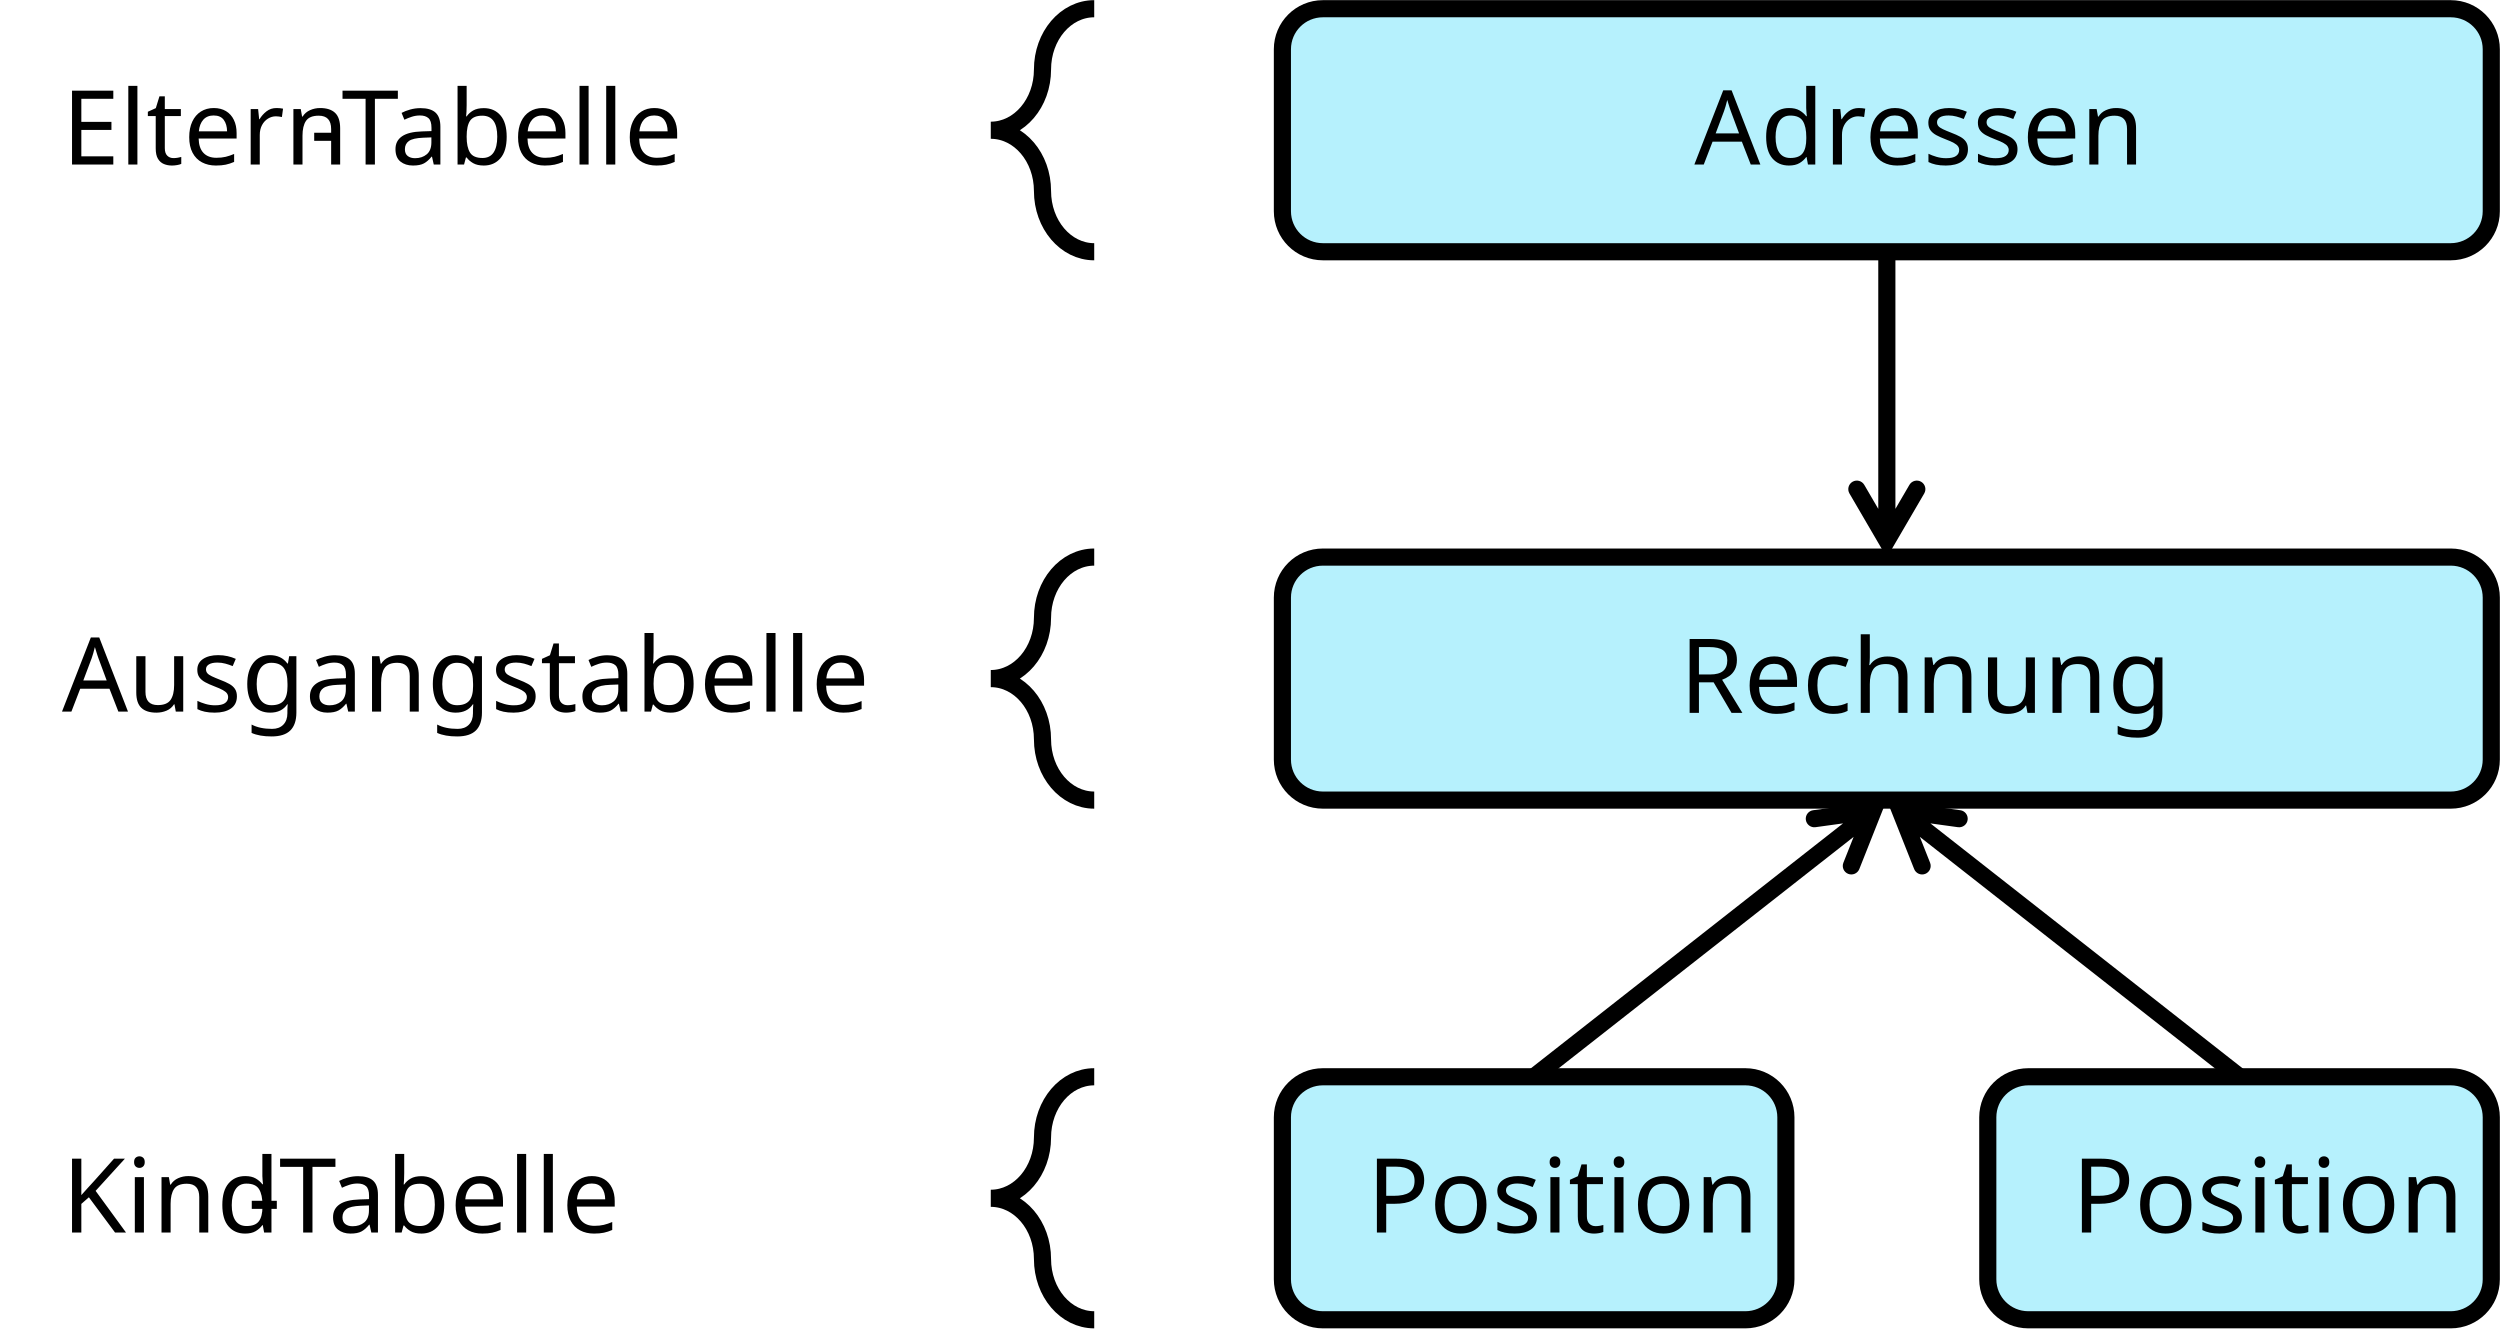
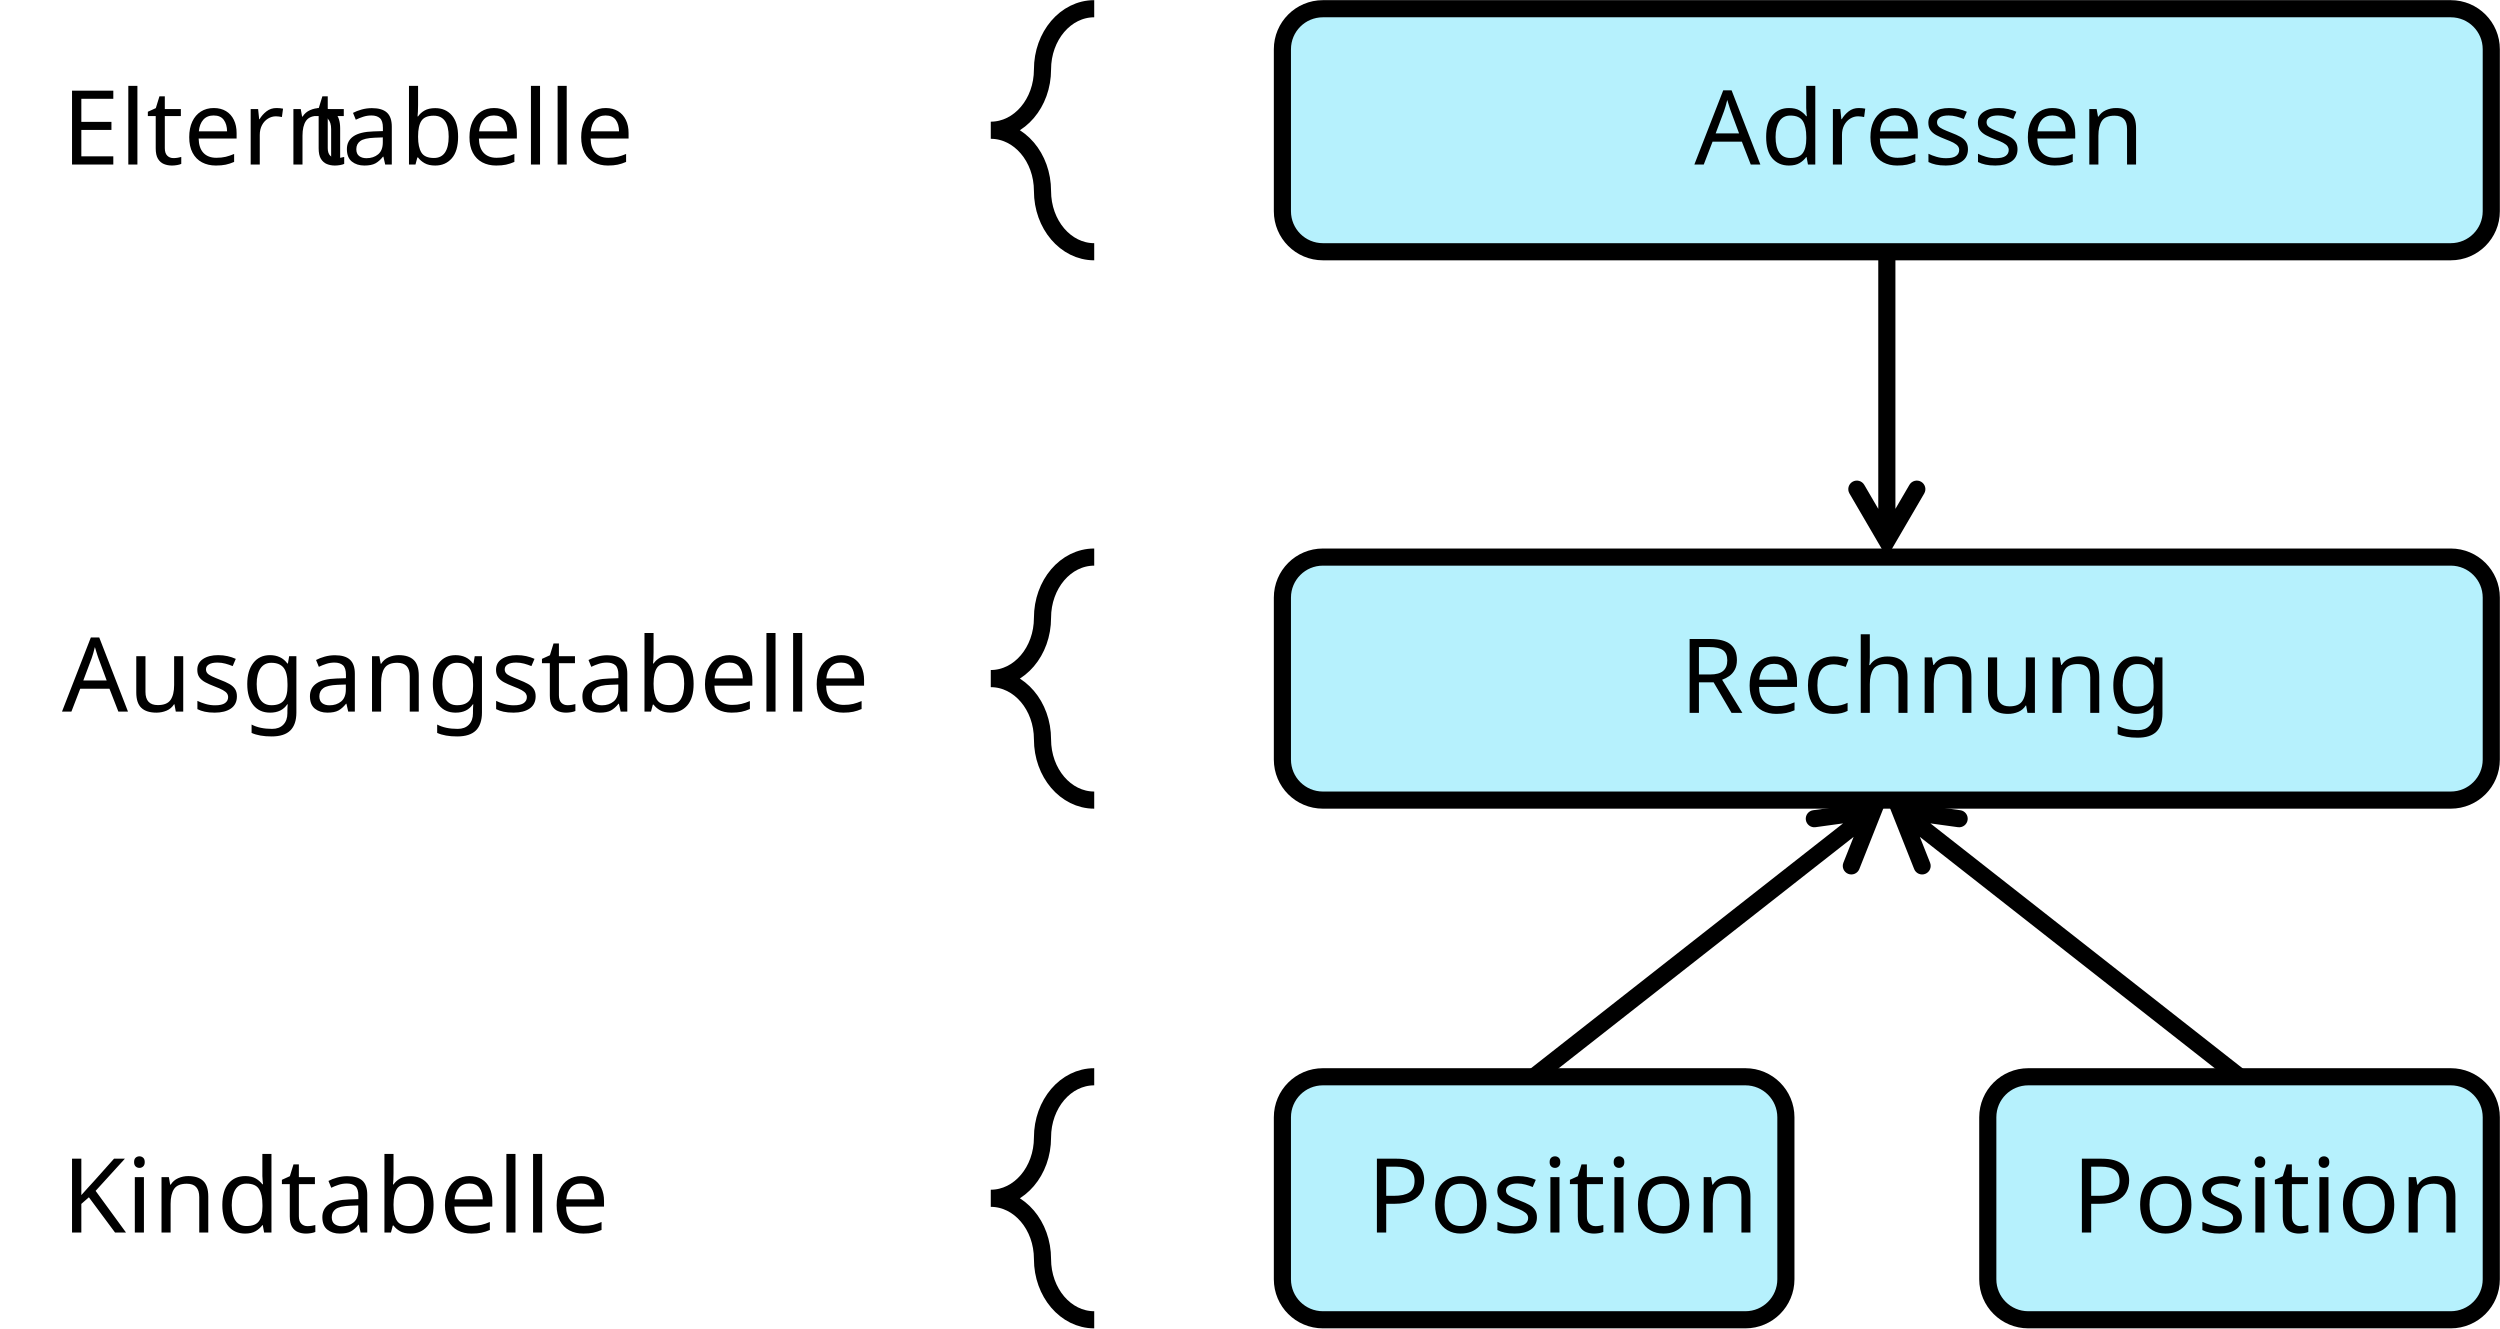
<svg xmlns="http://www.w3.org/2000/svg" width="2006" height="1066" xml:space="preserve" overflow="hidden">
  <g transform="translate(-489 -515)">
    <path d="M1518 554.501C1518 536.551 1532.55 522 1550.5 522L2455.5 522C2473.45 522 2488 536.551 2488 554.501L2488 684.499C2488 702.449 2473.45 717 2455.5 717L1550.5 717C1532.55 717 1518 702.449 1518 684.499Z" stroke="#000000" stroke-width="13.75" stroke-linejoin="round" stroke-miterlimit="10" fill="#10D1F8" fill-rule="evenodd" fill-opacity="0.302" />
    <text font-family="Calibri,Calibri_MSFontService,sans-serif" font-weight="400" font-size="83" transform="matrix(1 0 0 1 1848.56 647)">Adressen</text>
    <path d="M1518 994.501C1518 976.551 1532.55 962 1550.5 962L2455.5 962C2473.45 962 2488 976.551 2488 994.501L2488 1124.5C2488 1142.45 2473.45 1157 2455.5 1157L1550.5 1157C1532.55 1157 1518 1142.45 1518 1124.5Z" stroke="#000000" stroke-width="13.75" stroke-linejoin="round" stroke-miterlimit="10" fill="#10D1F8" fill-rule="evenodd" fill-opacity="0.302" />
    <text font-family="Calibri,Calibri_MSFontService,sans-serif" font-weight="400" font-size="83" transform="matrix(1 0 0 1 1836.71 1087)">Rechnung</text>
    <path d="M2084 1411.5C2084 1393.55 2098.55 1379 2116.5 1379L2455.5 1379C2473.45 1379 2488 1393.55 2488 1411.5L2488 1541.5C2488 1559.45 2473.45 1574 2455.5 1574L2116.5 1574C2098.55 1574 2084 1559.45 2084 1541.5Z" stroke="#000000" stroke-width="13.75" stroke-linejoin="round" stroke-miterlimit="10" fill="#10D1F8" fill-rule="evenodd" fill-opacity="0.302" />
    <text font-family="Calibri,Calibri_MSFontService,sans-serif" font-weight="400" font-size="83" transform="matrix(1 0 0 1 2151.45 1504)">Position</text>
    <path d="M2009.88 717 2009.88 948.753 1996.13 948.753 1996.12 717ZM2033 910.967 2003 962.398 1973 910.967C1971.09 907.688 1972.19 903.478 1975.47 901.565 1978.75 899.652 1982.96 900.759 1984.88 904.039L2008.94 945.289 1997.06 945.289 2021.12 904.039C2023.04 900.759 2027.25 899.652 2030.53 901.565 2033.81 903.478 2034.91 907.688 2033 910.967Z" />
    <path d="M2281.59 1384.29 2009.47 1170.81 2017.95 1159.99 2290.08 1373.47ZM2024.92 1212.33 2002.97 1156.98 2061.96 1165.12C2065.72 1165.64 2068.35 1169.11 2067.83 1172.87 2067.31 1176.63 2063.84 1179.26 2060.08 1178.74L2012.77 1172.21 2020.1 1162.87 2037.7 1207.26C2039.1 1210.79 2037.38 1214.79 2033.85 1216.19 2030.32 1217.59 2026.32 1215.86 2024.92 1212.33Z" />
    <text font-family="Calibri,Calibri_MSFontService,sans-serif" font-weight="400" font-size="83" transform="matrix(1 0 0 1 538.747 647)">Eltern</text>
-     <text font-family="Calibri,Calibri_MSFontService,sans-serif" font-weight="400" font-size="83" transform="matrix(1 0 0 1 737.801 647)">-</text>
-     <text font-family="Calibri,Calibri_MSFontService,sans-serif" font-weight="400" font-size="83" transform="matrix(1 0 0 1 763.009 647)">Tabelle </text>
+     <text font-family="Calibri,Calibri_MSFontService,sans-serif" font-weight="400" font-size="83" transform="matrix(1 0 0 1 737.045 647)">t</text>
+     <text font-family="Calibri,Calibri_MSFontService,sans-serif" font-weight="400" font-size="83" transform="matrix(1 0 0 1 763.537 647)">abelle </text>
    <text font-family="Calibri,Calibri_MSFontService,sans-serif" font-weight="400" font-size="83" transform="matrix(1 0 0 1 538.747 1086)">Ausgangstabelle</text>
-     <text font-family="Calibri,Calibri_MSFontService,sans-serif" font-weight="400" font-size="83" transform="matrix(1 0 0 1 538.747 1504)">Kind</text>
-     <text font-family="Calibri,Calibri_MSFontService,sans-serif" font-weight="400" font-size="83" transform="matrix(1 0 0 1 687.705 1504)">-</text>
-     <text font-family="Calibri,Calibri_MSFontService,sans-serif" font-weight="400" font-size="83" transform="matrix(1 0 0 1 712.913 1504)">Tabelle</text>
+     <text font-family="Calibri,Calibri_MSFontService,sans-serif" font-weight="400" font-size="83" transform="matrix(1 0 0 1 538.747 1504)">Kindtabelle</text>
    <path d="M0 0C22.92-1.2413e-14 41.5 21.826 41.5 48.75L41.5 48.75C41.5 75.674 60.081 97.5 83 97.5 60.081 97.5 41.5 119.326 41.5 146.25L41.5 146.25C41.5 173.174 22.92 195-6.20653e-15 195" stroke="#000000" stroke-width="13.75" stroke-miterlimit="8" fill="none" fill-rule="evenodd" transform="matrix(-1 0 0 1 1367 522)" />
    <path d="M0 0C22.92-1.2413e-14 41.5 21.826 41.5 48.75L41.5 48.75C41.5 75.674 60.081 97.5 83 97.5 60.081 97.5 41.5 119.326 41.5 146.25L41.5 146.25C41.5 173.174 22.92 195-6.20653e-15 195" stroke="#000000" stroke-width="13.75" stroke-miterlimit="8" fill="none" fill-rule="evenodd" transform="matrix(-1 0 0 1 1367 962)" />
    <path d="M0 0C22.92-1.2413e-14 41.5 21.826 41.5 48.75L41.5 48.75C41.5 75.674 60.081 97.5 83 97.5 60.081 97.5 41.5 119.326 41.5 146.25L41.5 146.25C41.5 173.174 22.92 195-6.20653e-15 195" stroke="#000000" stroke-width="13.75" stroke-miterlimit="8" fill="none" fill-rule="evenodd" transform="matrix(-1 0 0 1 1367 1379)" />
    <path d="M1518 1411.5C1518 1393.55 1532.55 1379 1550.5 1379L1889.5 1379C1907.45 1379 1922 1393.55 1922 1411.5L1922 1541.5C1922 1559.45 1907.45 1574 1889.5 1574L1550.5 1574C1532.55 1574 1518 1559.45 1518 1541.5Z" stroke="#000000" stroke-width="13.75" stroke-linejoin="round" stroke-miterlimit="10" fill="#10D1F8" fill-rule="evenodd" fill-opacity="0.302" />
    <text font-family="Calibri,Calibri_MSFontService,sans-serif" font-weight="400" font-size="83" transform="matrix(1 0 0 1 1585.78 1504)">Position</text>
    <path d="M4.243-5.409 276.367 208.071 267.88 218.89-4.243 5.409ZM260.911 166.553 282.858 221.902 223.876 213.762C220.114 213.243 217.486 209.773 218.005 206.011 218.524 202.25 221.994 199.622 225.755 200.141L273.062 206.67 265.731 216.014 248.129 171.621C246.729 168.092 248.456 164.096 251.986 162.696 255.515 161.297 259.511 163.024 260.911 166.553Z" transform="matrix(1 0 0 -1 1720 1378.88)" />
  </g>
</svg>
